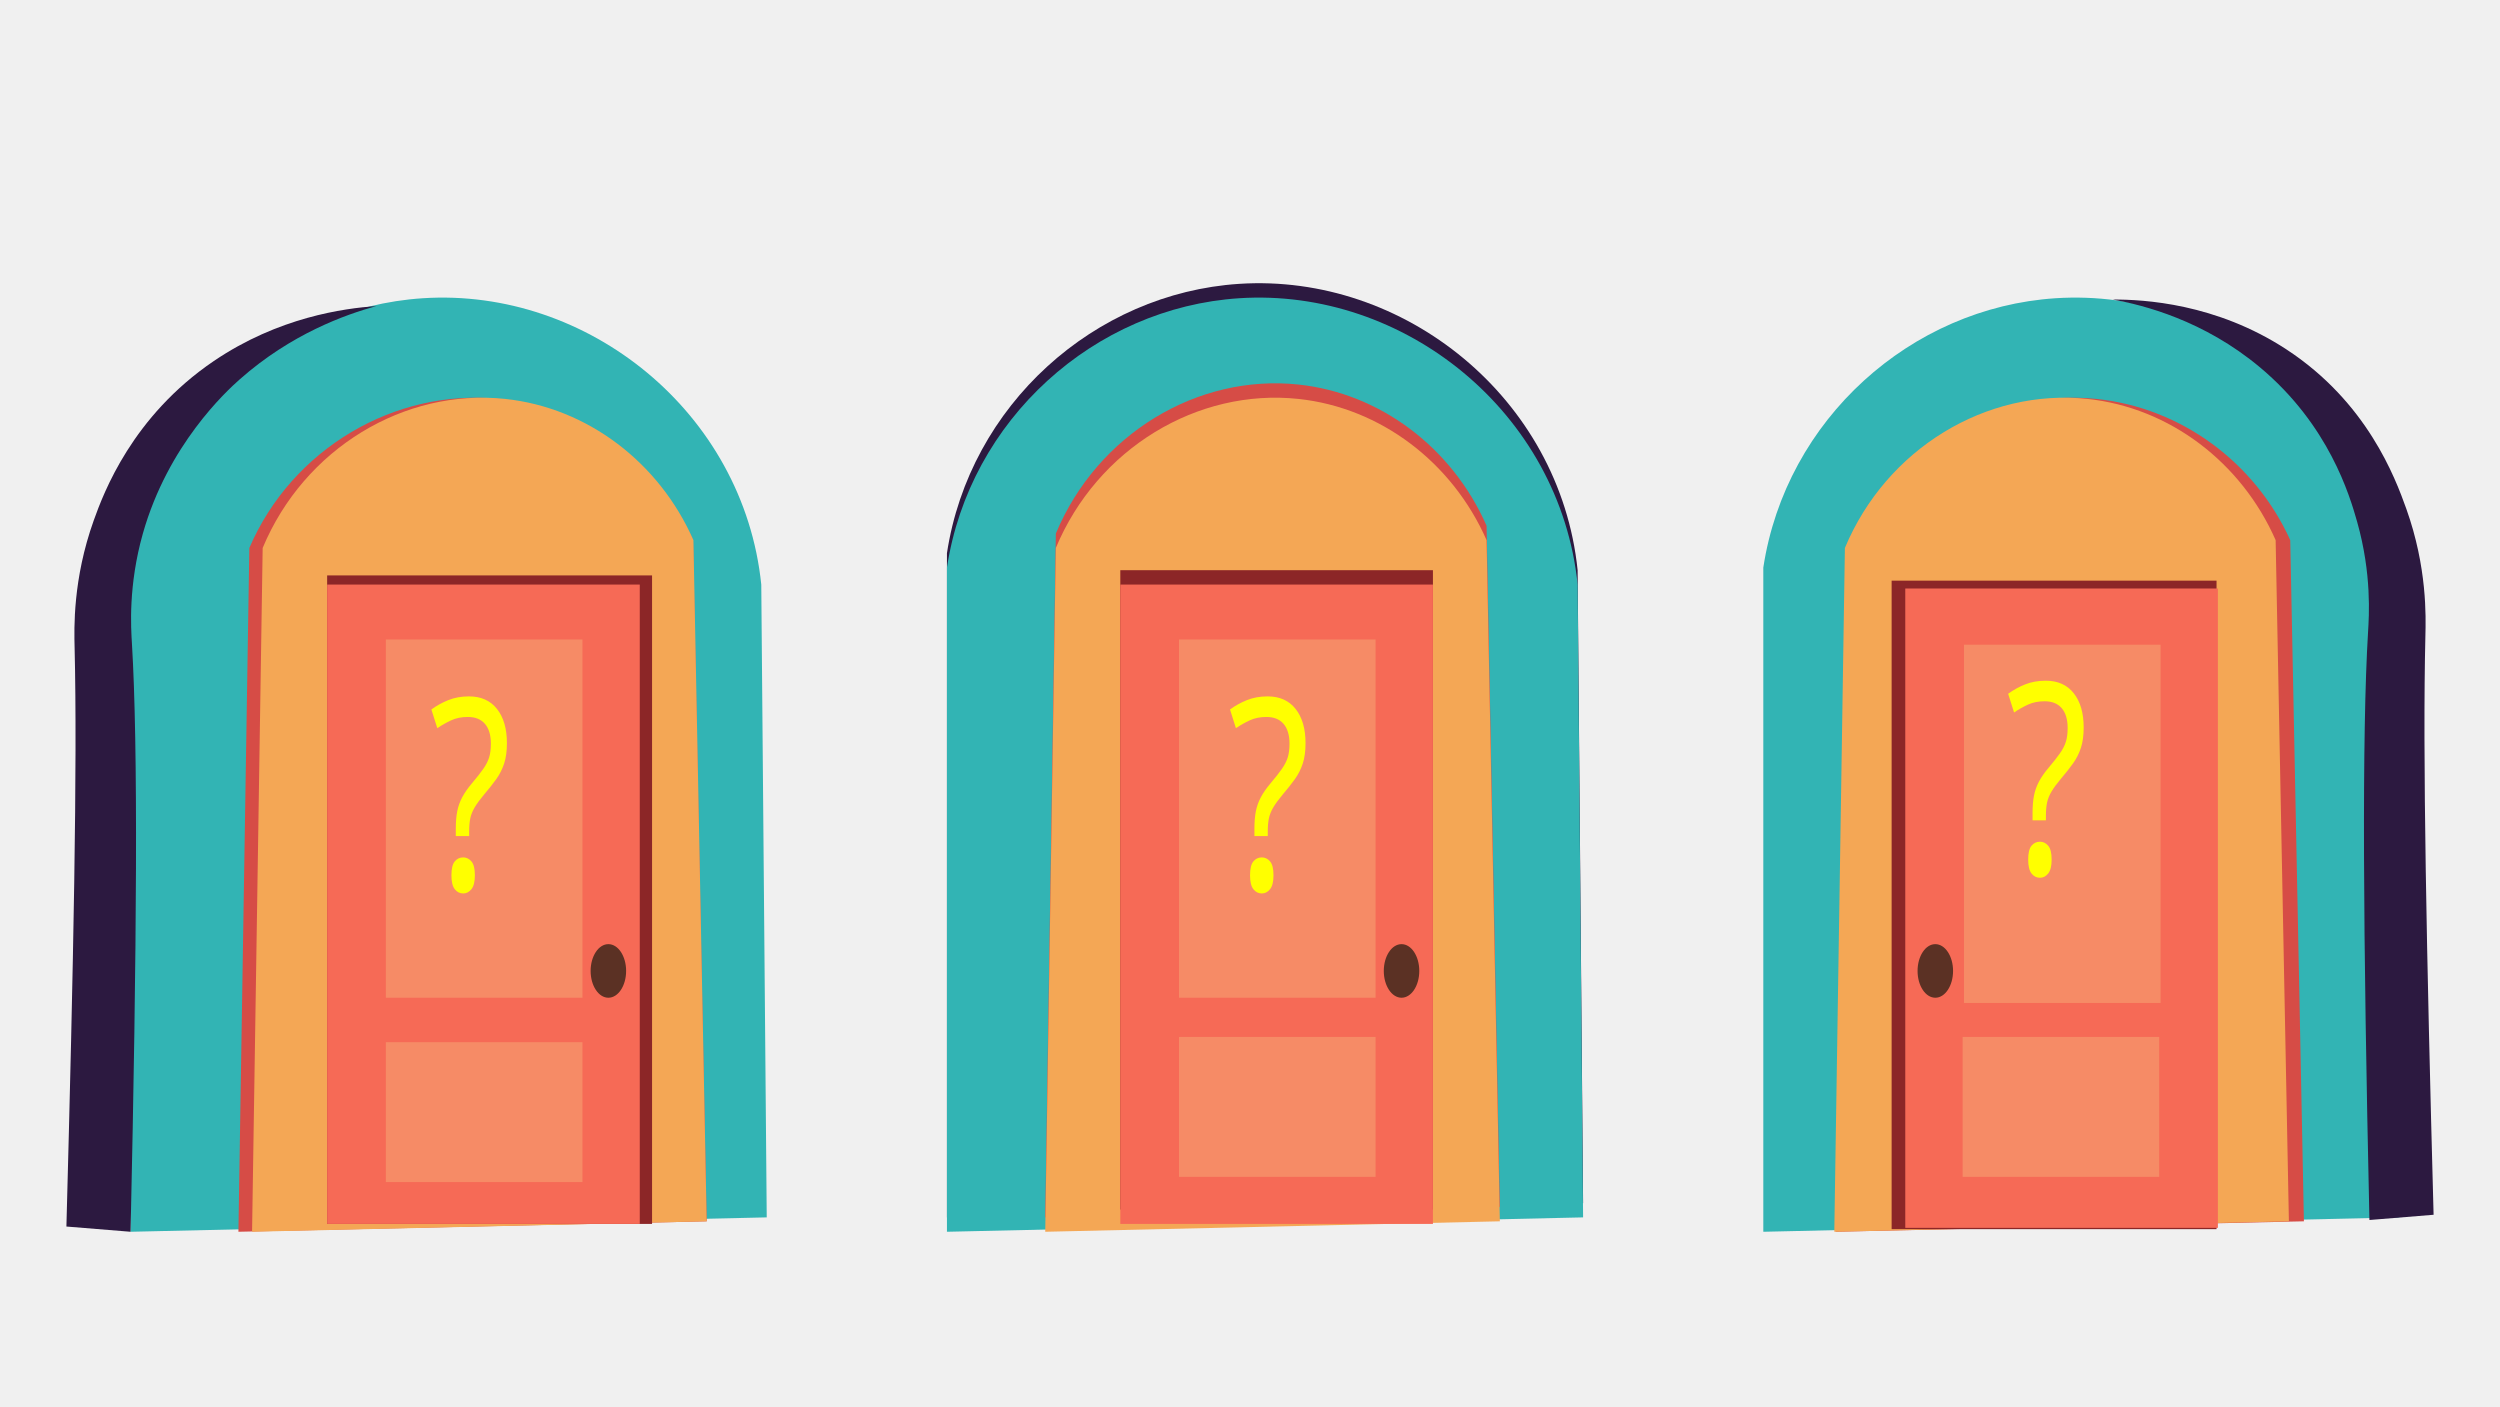
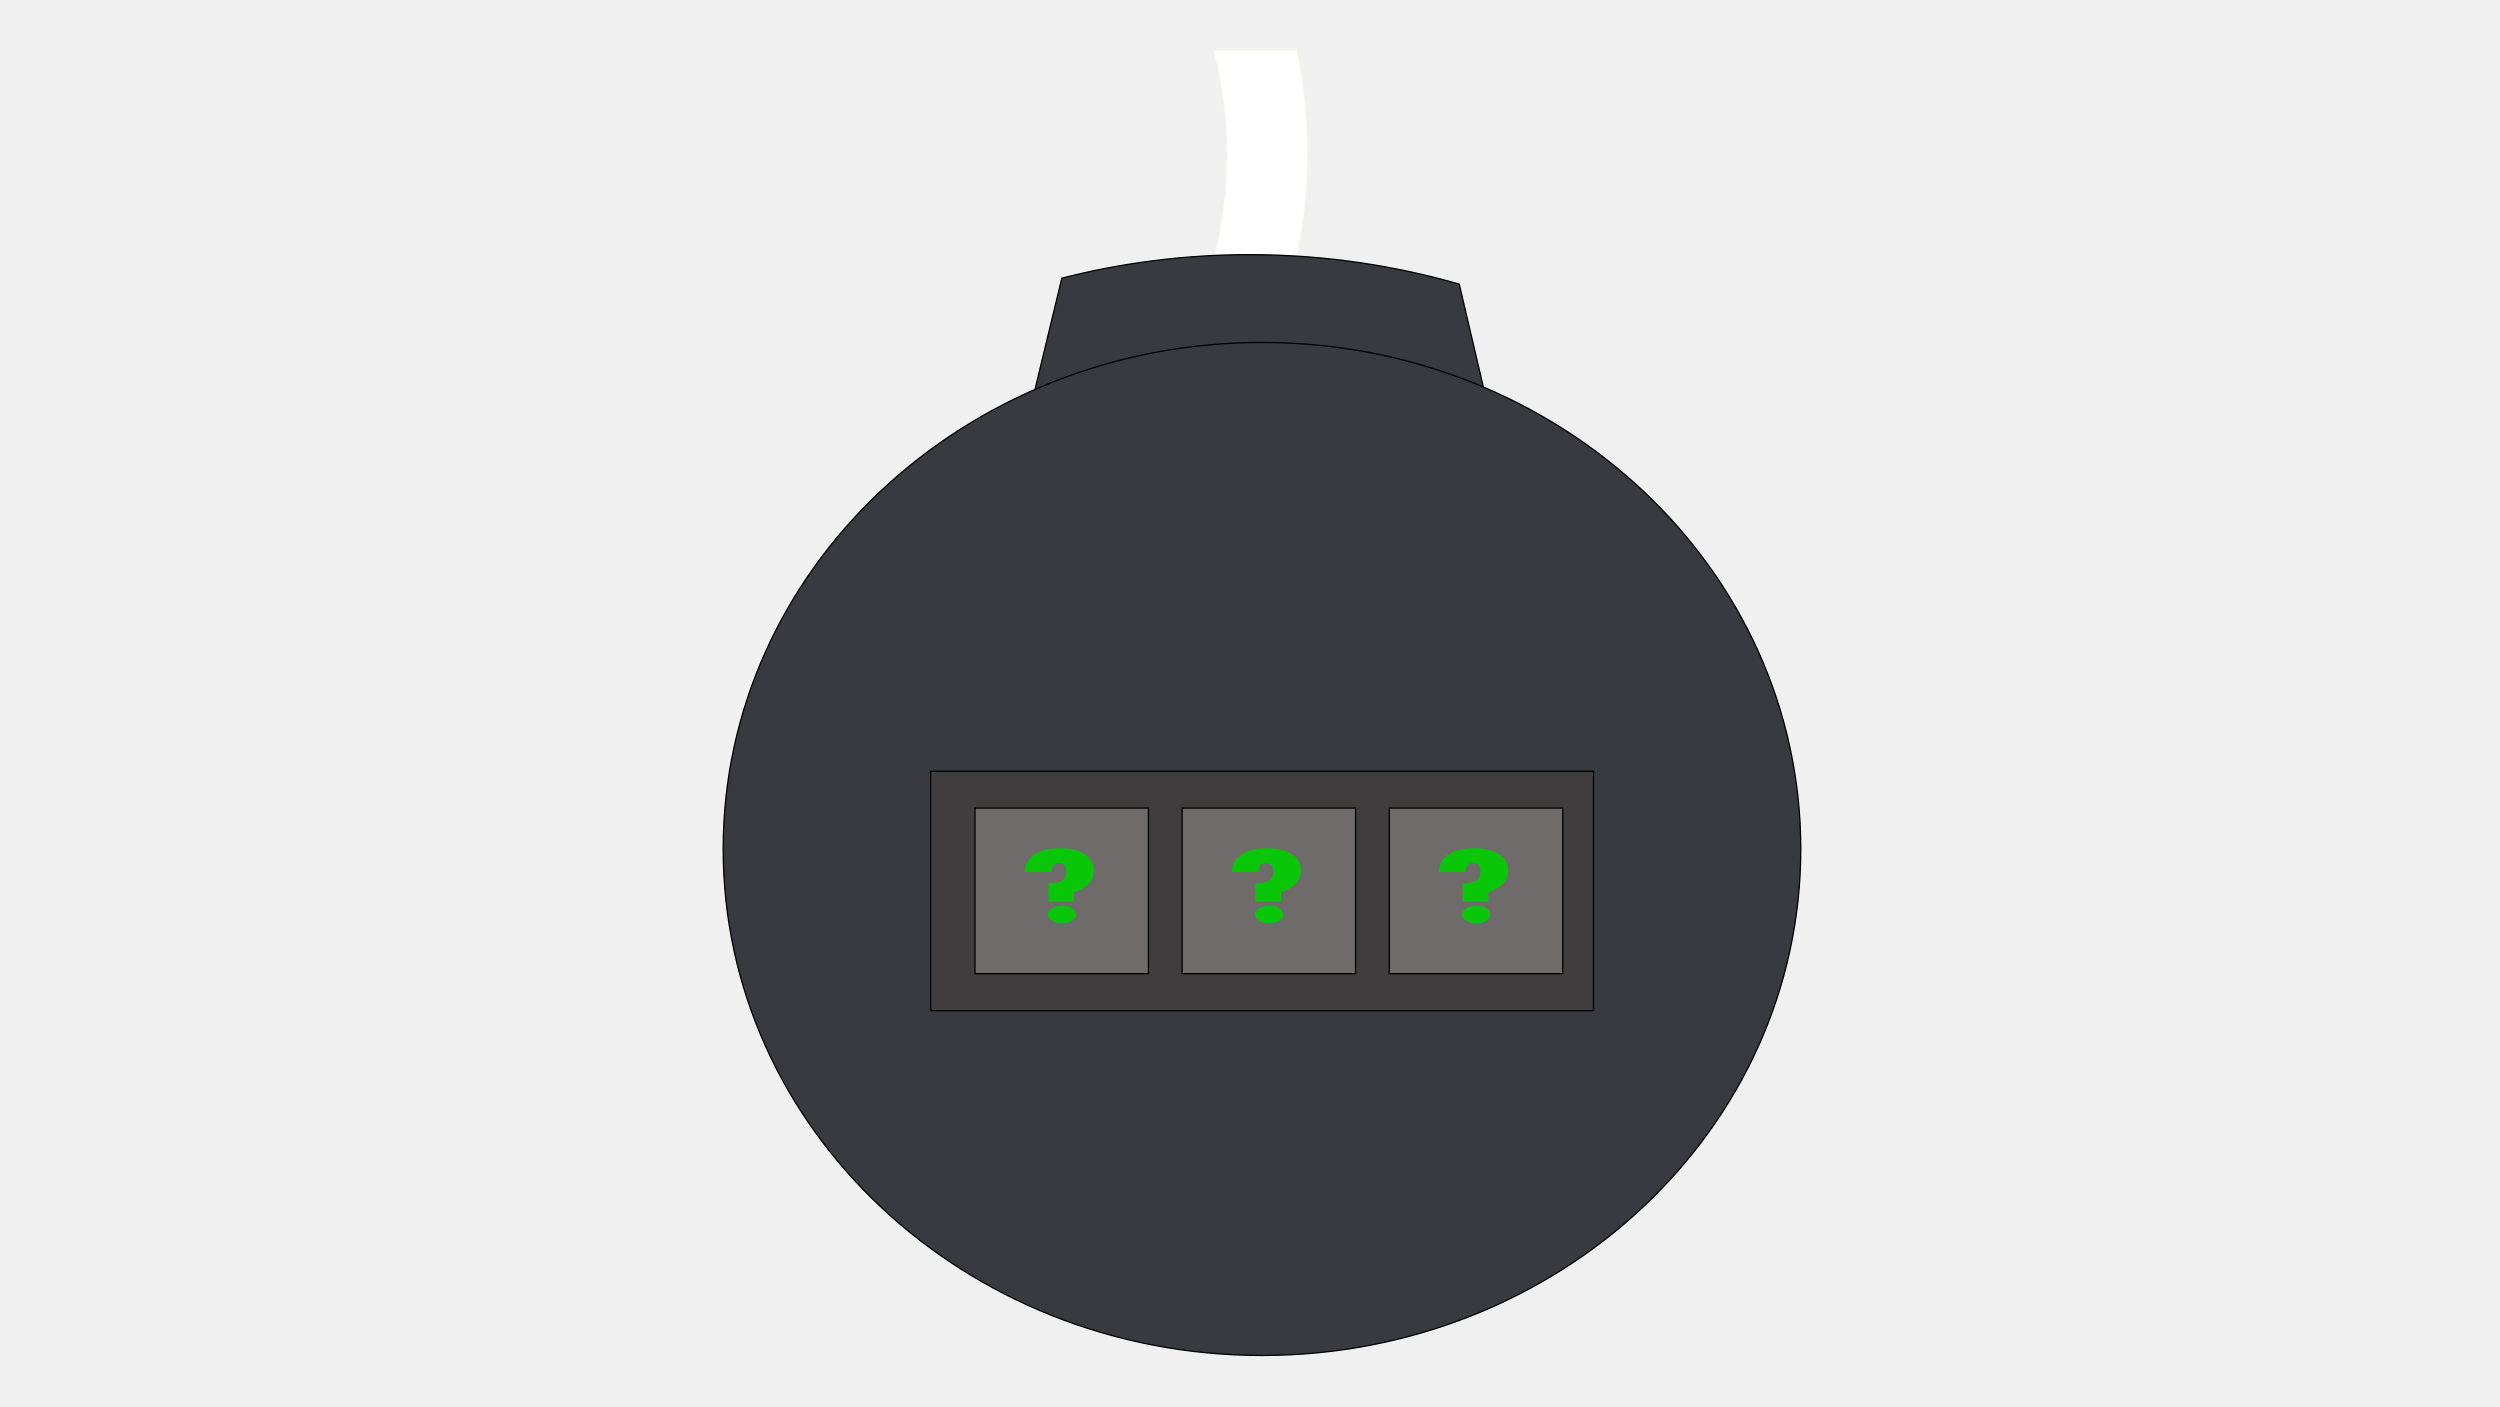
<svg xmlns="http://www.w3.org/2000/svg" version="1.1" id="圖層_1" x="0px" y="0px" viewBox="0 0 1920 1080" style="enable-background:new 0 0 1920 1080;" xml:space="preserve">
  <style type="text/css">
- 	.st0{fill:#32B4B4;}
- 	.st1{fill:#2C1940;}
- 	.st2{fill:#D64C46;}
- 	.st3{fill:#F4A755;}
- 	.st4{fill:#8C2627;}
- 	.st5{fill:#F66A56;}
- 	.st6{fill:#F68B66;}
- 	.st7{fill:#5B3124;}
- 	.st8{fill:#FFFF00;}
- 	.st9{font-family:'FranklinGothic-Heavy';}
- 	.st10{font-size:205.056px;}
+ 	.st0{fill:#FFFFFF;stroke:#FBFDE6;stroke-width:0.75;stroke-miterlimit:10;}
+ 	.st1{fill:#393940;stroke:#000000;stroke-miterlimit:10;}
+ 	.st2{fill:#3F3D3D;stroke:#000000;stroke-miterlimit:10;}
+ 	.st3{fill:#706B6B;stroke:#000000;stroke-miterlimit:10;}
+ 	.st4{fill:#09C609;}
</style>
+   <path class="st0" d="M991.7,214.4c-9.4-1.4-19-2.8-28.7-4.1c-11.1-1.5-22-2.9-32.8-4.1c5.8-20.1,11.6-47.7,12.3-80.7  c0.8-35.8-4.7-65.7-10.2-86.9c21.2,0,42.3,0,63.5,0c4.5,21.7,8.3,49.1,8.2,80.7C1003.9,157.6,998,190,991.7,214.4z" />
+   <path class="st1" d="M1143.3,314.7c-35.2-12.3-98.3-30.1-180.3-31.1c-75.4-0.9-134.9,12.9-170,23.3c7.5-31.1,15-62.2,22.5-93.3  c38.9-9.9,92.6-19.3,156.7-17.9c60.5,1.3,111.2,11.8,148.5,22.5C1128.3,250.4,1135.8,282.6,1143.3,314.7z" />
+   <ellipse class="st1" cx="969.2" cy="652" rx="413.8" ry="389" />
+   <rect x="714.7" y="592.3" class="st2" width="509.1" height="183.9" />
+   <rect x="748.8" y="620.6" class="st3" width="133.2" height="127.2" />
  <g>
-     <g>
-       <g>
-         <path class="st0" d="M588.85,934.95c-162.86,3.68-325.72,7.36-488.57,11.05c0-170.03,0-340.07,0-510.1     c17.33-113.88,113.43-199.62,224.37-206.85c126.7-8.26,246.39,87.58,260.01,219.91C586.06,610.95,587.45,772.95,588.85,934.95z" />
-         <path class="st1" d="M100.28,946c-16.43-1.34-32.85-2.68-49.28-4.02c5.47-202.68,8.48-354.58,6.29-444.83     c-0.35-14.41-1.44-52.32,14.68-97.4c7.66-21.42,29.57-79.98,92.26-122.5c49.54-33.6,99.93-40.48,124.76-42.17     c-23.6,6.47-65.34,21.3-104.84,56.23c-10.36,9.16-55.15,50.29-74.44,118.49c-11.31,39.99-9.11,72.5-8.39,84.35     C106.09,572.62,105.2,725.32,100.28,946z" />
-         <g>
-           <path class="st2" d="M542.72,937.97c-119.87,2.68-239.74,5.36-359.62,8.03c2.8-175.05,5.59-350.11,8.39-525.16      c32.81-76.42,112.1-122.69,191.87-114.47c64.91,6.69,121.75,48.6,148.88,108.45C535.73,589.2,539.22,763.58,542.72,937.97z" />
-           <path class="st3" d="M542.72,937.97c-116.38,2.68-232.75,5.36-349.13,8.03c2.71-175.05,5.43-350.11,8.14-525.16      C233.58,344.42,310.56,298.15,388,306.37c63.02,6.69,118.2,48.6,144.54,108.45C535.93,589.2,539.33,763.58,542.72,937.97z" />
-         </g>
-         <g>
-           <rect x="251.25" y="441.92" class="st4" width="249.53" height="498.05" />
-           <rect x="251.25" y="448.95" class="st5" width="240.09" height="491.02" />
-           <rect x="296.34" y="491.13" class="st6" width="150.98" height="275.13" />
-         </g>
-         <rect x="296.34" y="800.4" class="st6" width="150.98" height="107.44" />
-         <ellipse class="st7" cx="467.23" cy="745.68" rx="13.63" ry="20.58" />
-       </g>
-       <text transform="matrix(0.7142 0 0 1 329.5527 683.2988)" class="st8 st9 st10">?</text>
-     </g>
-     <g>
-       <path class="st1" d="M1215.82,923.91c-162.86,3.68-325.72,7.36-488.57,11.05c0-170.03,0-340.07,0-510.1    C744.58,310.97,840.68,225.24,951.61,218c126.7-8.26,246.39,87.58,260.01,219.91C1213.02,599.91,1214.42,761.91,1215.82,923.91z" />
-       <path class="st0" d="M1215.82,934.95c-162.86,3.68-325.72,7.36-488.57,11.05c0-170.03,0-340.07,0-510.1    c17.33-113.88,113.43-199.62,224.37-206.85c126.7-8.26,246.39,87.58,260.01,219.91C1213.02,610.95,1214.42,772.95,1215.82,934.95z    " />
-       <path class="st2" d="M1151.87,926.92c-116.38,2.68-232.75,5.36-349.13,8.03c2.71-175.05,5.43-350.11,8.14-525.16    c31.85-76.42,108.83-122.69,186.27-114.47c63.02,6.69,118.2,48.6,144.54,108.45C1145.08,578.15,1148.47,752.54,1151.87,926.92z" />
-       <path class="st3" d="M1151.87,937.97c-116.38,2.68-232.75,5.36-349.13,8.03c2.71-175.05,5.43-350.11,8.14-525.16    c31.85-76.42,108.83-122.69,186.27-114.47c63.02,6.69,118.2,48.6,144.54,108.45C1145.08,589.2,1148.47,763.58,1151.87,937.97z" />
-       <g>
-         <rect x="860.4" y="437.91" class="st4" width="240.09" height="491.02" />
-         <rect x="860.4" y="448.95" class="st5" width="240.09" height="491.02" />
-         <rect x="905.48" y="491.13" class="st6" width="150.98" height="275.13" />
-         <rect x="905.48" y="796.38" class="st6" width="150.98" height="107.44" />
-         <ellipse class="st7" cx="1076.38" cy="745.68" rx="13.63" ry="20.58" />
-       </g>
-       <text transform="matrix(0.7142 0 0 1 942.8926 683.2988)" class="st8 st9 st10">?</text>
-     </g>
-     <g>
-       <g>
-         <path class="st0" d="M1842.79,934.95c-162.86,3.68-325.72,7.36-488.57,11.05c0-170.03,0-340.07,0-510.1     c17.33-113.88,113.43-199.62,224.37-206.85c126.7-8.26,246.39,87.58,260.01,219.91C1839.99,610.95,1841.39,772.95,1842.79,934.95     z" />
-         <path class="st1" d="M1819.72,936.96c16.43-1.34,32.85-2.68,49.28-4.02c-5.47-202.68-8.48-354.58-6.29-444.83     c0.35-14.41,1.44-52.32-14.68-97.4c-8.54-23.87-30.15-81.94-92.26-122.5c-53.93-35.22-109.28-38.26-133.15-38.16     c23.24,4.17,69.83,15.83,113.23,52.22c52.79,44.26,68.7,98.2,74.44,118.49c11.31,39.99,9.11,72.5,8.39,84.35     C1813.91,563.58,1814.8,716.28,1819.72,936.96z" />
-         <path class="st2" d="M1769.4,937.97c-119.87,2.68-239.74,5.36-359.62,8.03c2.8-175.05,5.59-350.11,8.39-525.16     c32.81-76.42,112.1-122.69,191.86-114.47c64.91,6.69,121.75,48.6,148.88,108.45C1762.41,589.2,1765.9,763.58,1769.4,937.97z" />
-         <path class="st3" d="M1757.87,937.97c-116.38,2.68-232.75,5.36-349.13,8.03c2.71-175.05,5.43-350.11,8.14-525.16     c31.85-76.42,108.83-122.69,186.27-114.47c63.02,6.69,118.2,48.6,144.54,108.45C1751.08,589.2,1754.47,763.58,1757.87,937.97z" />
-         <rect x="1452.77" y="445.94" class="st4" width="249.53" height="498.05" />
-         <rect x="1463.25" y="451.97" class="st5" width="240.09" height="491.02" />
-         <rect x="1508.34" y="495.14" class="st6" width="150.98" height="275.13" />
-         <rect x="1507.29" y="796.38" class="st6" width="150.98" height="107.44" />
-         <ellipse class="st7" cx="1486.32" cy="745.68" rx="13.63" ry="20.58" />
-       </g>
-       <text transform="matrix(0.7142 0 0 1 1540.504 671.248)" class="st8 st9 st10">?</text>
-     </g>
+     <path class="st4" d="M807.4,669.8h-20.4c0.3-6.3,3-10.9,8-13.9c5-3,11.2-4.5,18.9-4.5c8,0,14.3,1.5,19.1,4.6   c4.8,3.1,7.1,7.2,7.1,12.4c0,7.8-5.1,13.4-15.2,16.8v7.1h-19.7v-13.9c4.8-0.1,8.3-0.8,10.5-2.1c2.1-1.3,3.2-3.6,3.2-6.8   c0-4.4-1.8-6.6-5.5-6.6C809.5,662.8,807.5,665.2,807.4,669.8z M804.7,702.3c0-1.8,1.1-3.4,3.2-4.7c2.1-1.3,4.7-2,7.6-2   c3.1,0,5.7,0.6,7.7,1.9c2,1.3,3.1,2.9,3.1,4.8c0,1.9-1,3.4-3.1,4.8c-2.1,1.3-4.6,2-7.6,2c-2.9,0-5.5-0.7-7.6-2   C805.8,705.7,804.7,704.1,804.7,702.3z" />
+   </g>
+   <rect x="907.9" y="620.6" class="st3" width="133.2" height="127.2" />
+   <g>
+     <path class="st4" d="M966.4,669.8H946c0.3-6.3,3-10.9,8-13.9c5-3,11.2-4.5,18.9-4.5c8,0,14.3,1.5,19.1,4.6   c4.8,3.1,7.1,7.2,7.1,12.4c0,7.8-5.1,13.4-15.2,16.8v7.1h-19.7v-13.9c4.8-0.1,8.3-0.8,10.5-2.1c2.1-1.3,3.2-3.6,3.2-6.8   c0-4.4-1.8-6.6-5.5-6.6C968.6,662.8,966.6,665.2,966.4,669.8z M963.8,702.3c0-1.8,1.1-3.4,3.2-4.7c2.1-1.3,4.7-2,7.6-2   c3.1,0,5.7,0.6,7.7,1.9c2,1.3,3.1,2.9,3.1,4.8c0,1.9-1,3.4-3.1,4.8c-2.1,1.3-4.6,2-7.6,2c-2.9,0-5.5-0.7-7.6-2   C964.8,705.7,963.8,704.1,963.8,702.3z" />
+   </g>
+   <rect x="1067" y="620.6" class="st3" width="133.2" height="127.2" />
+   <g>
+     <path class="st4" d="M1125.5,669.8h-20.4c0.3-6.3,3-10.9,8-13.9c5-3,11.2-4.5,18.9-4.5c8,0,14.3,1.5,19.1,4.6   c4.8,3.1,7.1,7.2,7.1,12.4c0,7.8-5.1,13.4-15.2,16.8v7.1h-19.7v-13.9c4.8-0.1,8.3-0.8,10.5-2.1c2.1-1.3,3.2-3.6,3.2-6.8   c0-4.4-1.8-6.6-5.5-6.6C1127.6,662.8,1125.7,665.2,1125.5,669.8z M1122.9,702.3c0-1.8,1.1-3.4,3.2-4.7c2.1-1.3,4.7-2,7.6-2   c3.1,0,5.7,0.6,7.7,1.9c2,1.3,3.1,2.9,3.1,4.8c0,1.9-1,3.4-3.1,4.8c-2.1,1.3-4.6,2-7.6,2c-2.9,0-5.5-0.7-7.6-2   C1123.9,705.7,1122.9,704.1,1122.9,702.3z" />
  </g>
</svg>
